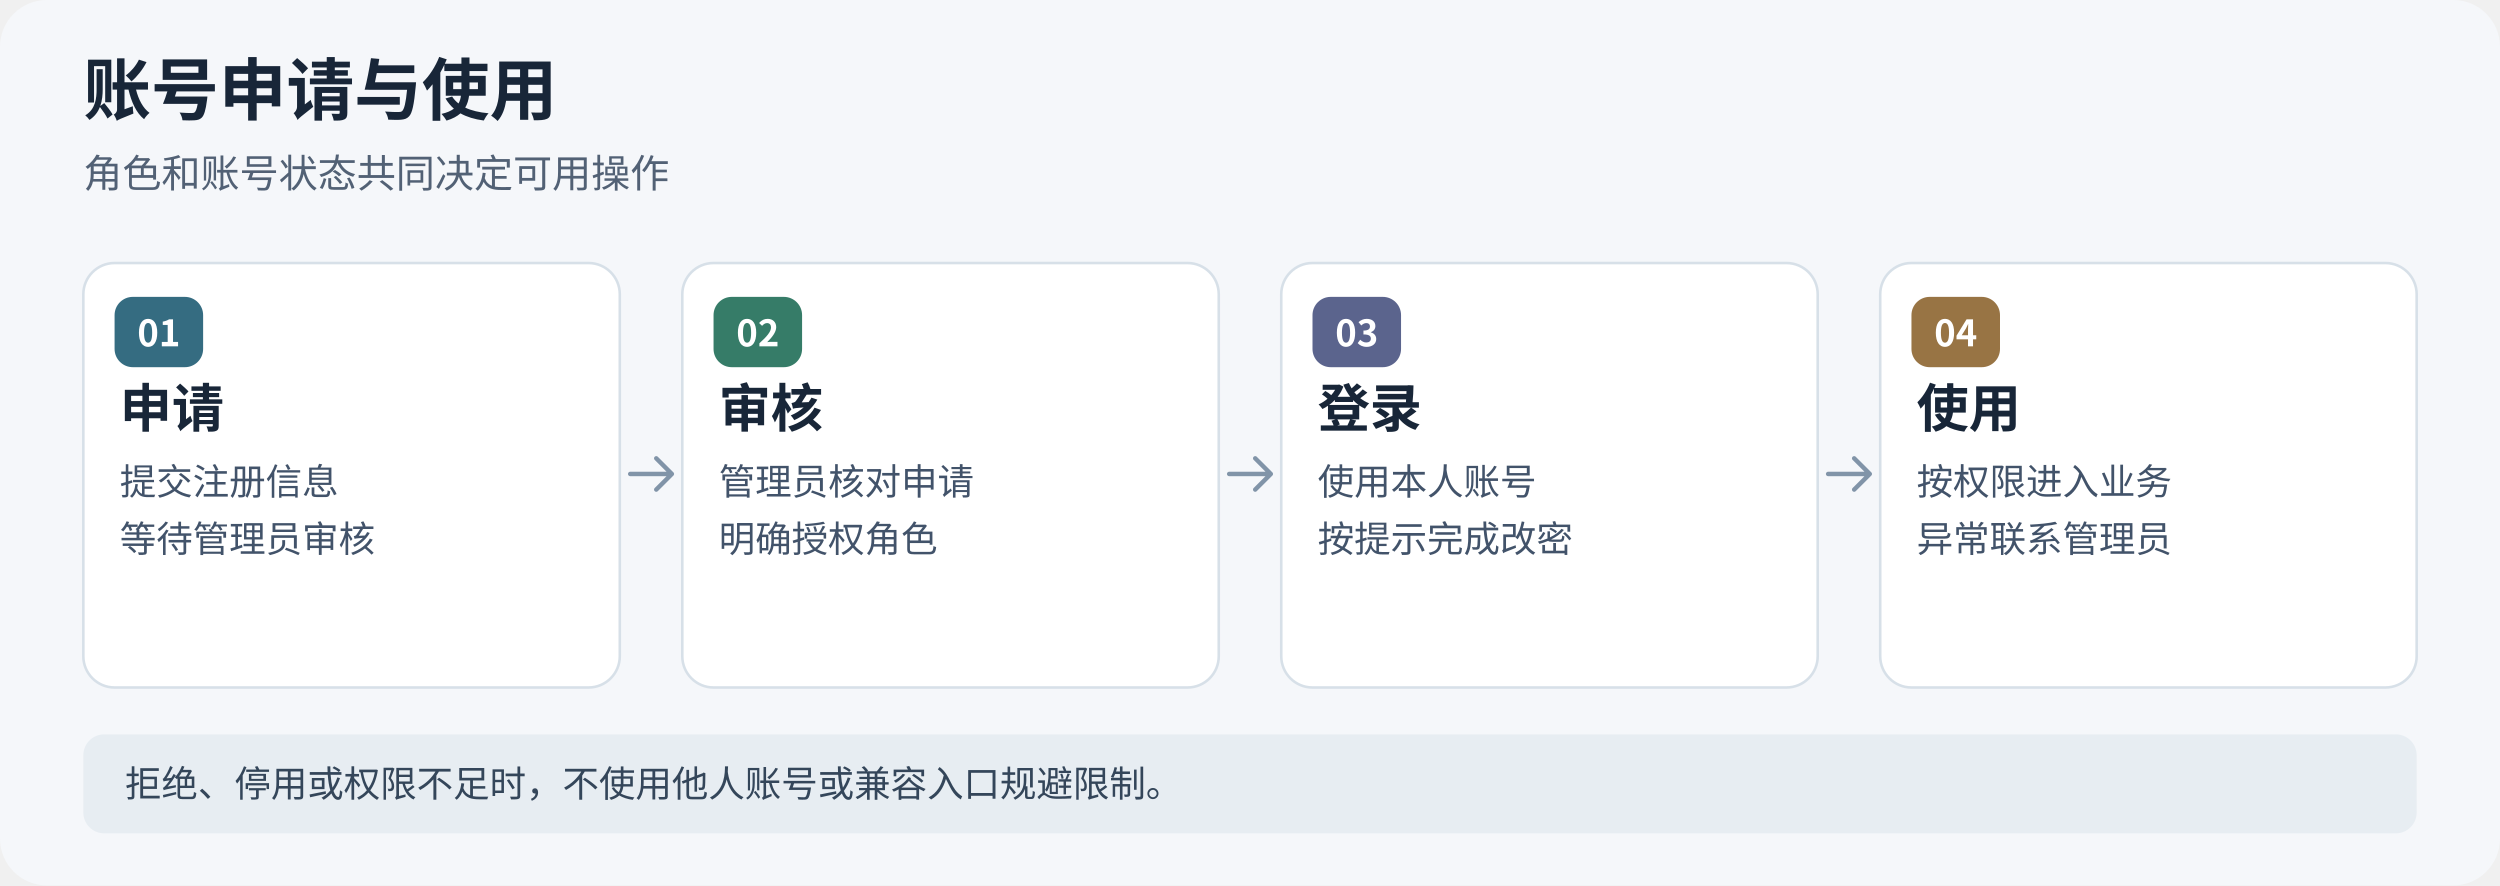
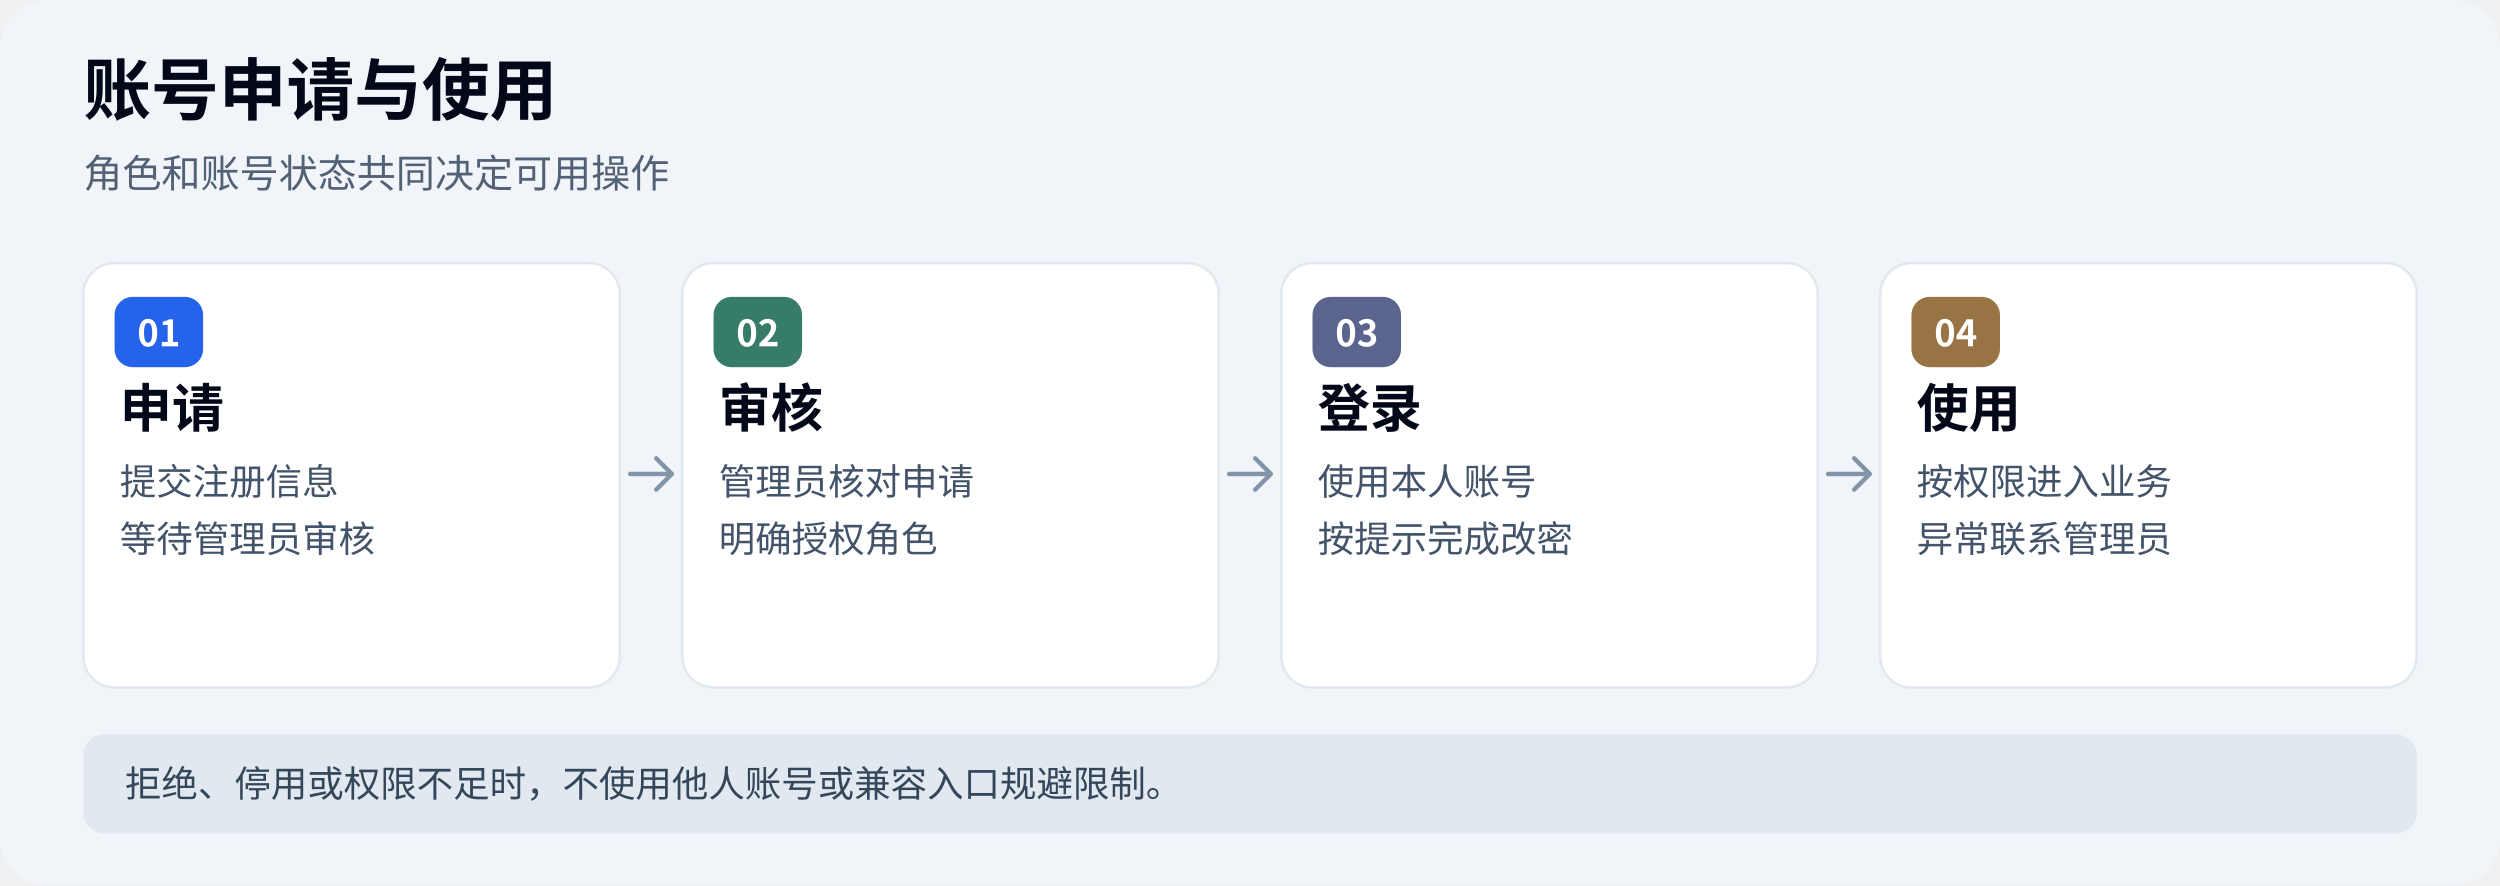
<svg xmlns="http://www.w3.org/2000/svg" viewBox="0 0 960 340" role="img" aria-labelledby="title desc">
-   <rect width="960" height="340" rx="18" fill="#f5f7fa" />
+   <rect width="960" height="340" rx="18" fill="#f1f5f9" />
  <g font-family="HarmonyOS Sans SC, Noto Sans CJK SC, PingFang SC, Microsoft YaHei, sans-serif">
-     <text x="32" y="44" font-size="26" font-weight="700" fill="#182638">账号申请与使用</text>
+     <text x="32" y="44" font-size="26" font-weight="700" fill="#020817">账号申请与使用</text>
    <text x="32" y="72" font-size="15" fill="#526175">角色和账号状态共同决定可用操作</text>
-     <rect x="32.0" y="101" width="206.0" height="163" rx="12" fill="#ffffff" stroke="#d7e0e8" />
-     <rect x="44.0" y="114" width="34" height="27" rx="7" fill="#356c81" />
+     <rect x="32.0" y="101" width="206.0" height="163" rx="12" fill="#ffffff" stroke="#e2e8f0" />
+     <rect x="44.0" y="114" width="34" height="27" rx="7" fill="#2563eb" />
    <text x="61.0" y="133" font-size="14" font-weight="700" text-anchor="middle" fill="#fff">01</text>
-     <text x="46.0" y="164" font-size="20" font-weight="700" fill="#182638">申请</text>
+     <text x="46.0" y="164" font-size="20" font-weight="700" fill="#020817">申请</text>
    <text x="46.0" y="190" font-size="14" fill="#42536a">提交注册信息</text>
    <text x="46.0" y="212" font-size="14" fill="#42536a">等待管理员审核</text>
    <path d="M242.0 182 h16 m-6 -6 6 6 -6 6" stroke="#8194a8" stroke-width="1.7" fill="none" stroke-linecap="round" stroke-linejoin="round" />
-     <rect x="262.0" y="101" width="206.0" height="163" rx="12" fill="#ffffff" stroke="#d7e0e8" />
+     <rect x="262.0" y="101" width="206.0" height="163" rx="12" fill="#ffffff" stroke="#e2e8f0" />
    <rect x="274.0" y="114" width="34" height="27" rx="7" fill="#367c68" />
    <text x="291.0" y="133" font-size="14" font-weight="700" text-anchor="middle" fill="#fff">02</text>
-     <text x="276.0" y="164" font-size="20" font-weight="700" fill="#182638">审核</text>
+     <text x="276.0" y="164" font-size="20" font-weight="700" fill="#020817">审核</text>
    <text x="276.0" y="190" font-size="14" fill="#42536a">管理员核对申请</text>
    <text x="276.0" y="212" font-size="14" fill="#42536a">明确授权角色</text>
    <path d="M472.0 182 h16 m-6 -6 6 6 -6 6" stroke="#8194a8" stroke-width="1.7" fill="none" stroke-linecap="round" stroke-linejoin="round" />
-     <rect x="492.0" y="101" width="206.0" height="163" rx="12" fill="#ffffff" stroke="#d7e0e8" />
+     <rect x="492.0" y="101" width="206.0" height="163" rx="12" fill="#ffffff" stroke="#e2e8f0" />
    <rect x="504.0" y="114" width="34" height="27" rx="7" fill="#5b648d" />
    <text x="521.0" y="133" font-size="14" font-weight="700" text-anchor="middle" fill="#fff">03</text>
-     <text x="506.0" y="164" font-size="20" font-weight="700" fill="#182638">登录</text>
+     <text x="506.0" y="164" font-size="20" font-weight="700" fill="#020817">登录</text>
    <text x="506.0" y="190" font-size="14" fill="#42536a">使用本人账号</text>
    <text x="506.0" y="212" font-size="14" fill="#42536a">按提示完成改密</text>
    <path d="M702.0 182 h16 m-6 -6 6 6 -6 6" stroke="#8194a8" stroke-width="1.7" fill="none" stroke-linecap="round" stroke-linejoin="round" />
-     <rect x="722.0" y="101" width="206.0" height="163" rx="12" fill="#ffffff" stroke="#d7e0e8" />
+     <rect x="722.0" y="101" width="206.0" height="163" rx="12" fill="#ffffff" stroke="#e2e8f0" />
    <rect x="734.0" y="114" width="34" height="27" rx="7" fill="#987444" />
    <text x="751.0" y="133" font-size="14" font-weight="700" text-anchor="middle" fill="#fff">04</text>
-     <text x="736.0" y="164" font-size="20" font-weight="700" fill="#182638">使用</text>
+     <text x="736.0" y="164" font-size="20" font-weight="700" fill="#020817">使用</text>
    <text x="736.0" y="190" font-size="14" fill="#42536a">按权限进入业务</text>
    <text x="736.0" y="212" font-size="14" fill="#42536a">异常联系管理员</text>
-     <rect x="32" y="282" width="896" height="38" rx="8" fill="#e7edf2" />
+     <rect x="32" y="282" width="896" height="38" rx="8" fill="#e2e8f0" />
    <text x="48" y="306" font-size="14" fill="#34465a">拒绝、停用或权限不足时，不使用他人账号或兼容入口规避限制。</text>
  </g>
</svg>
